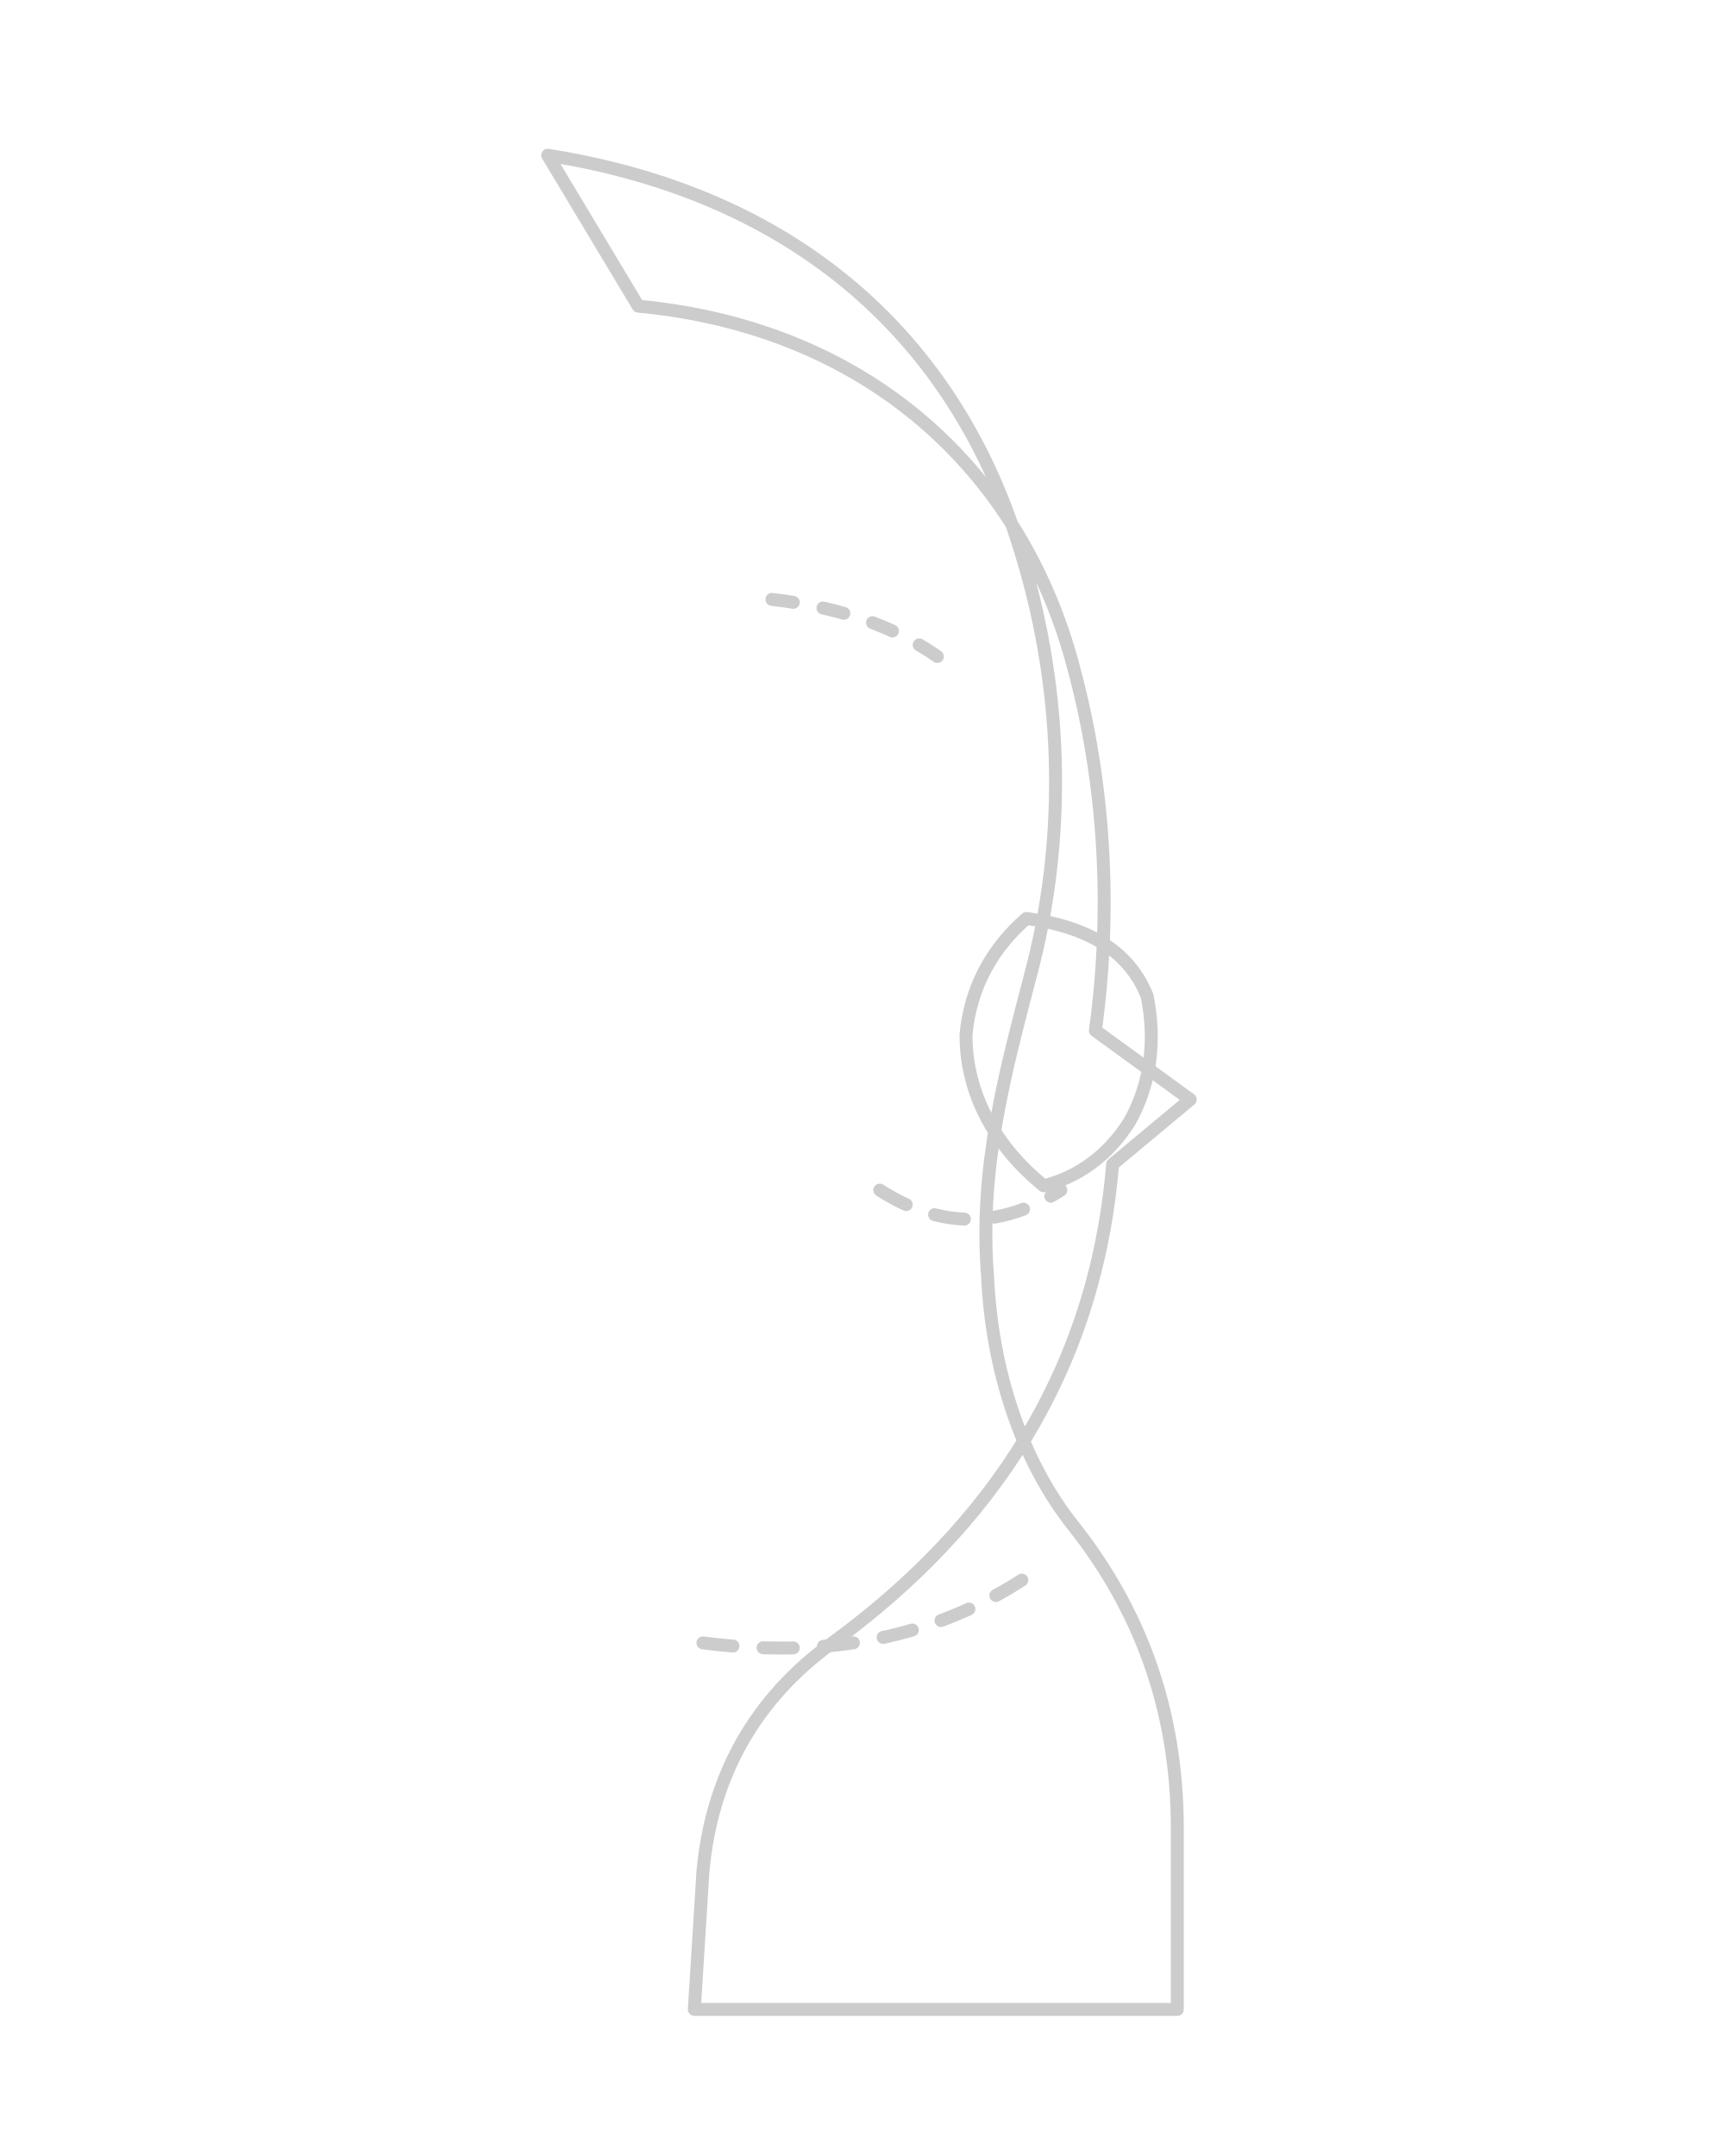
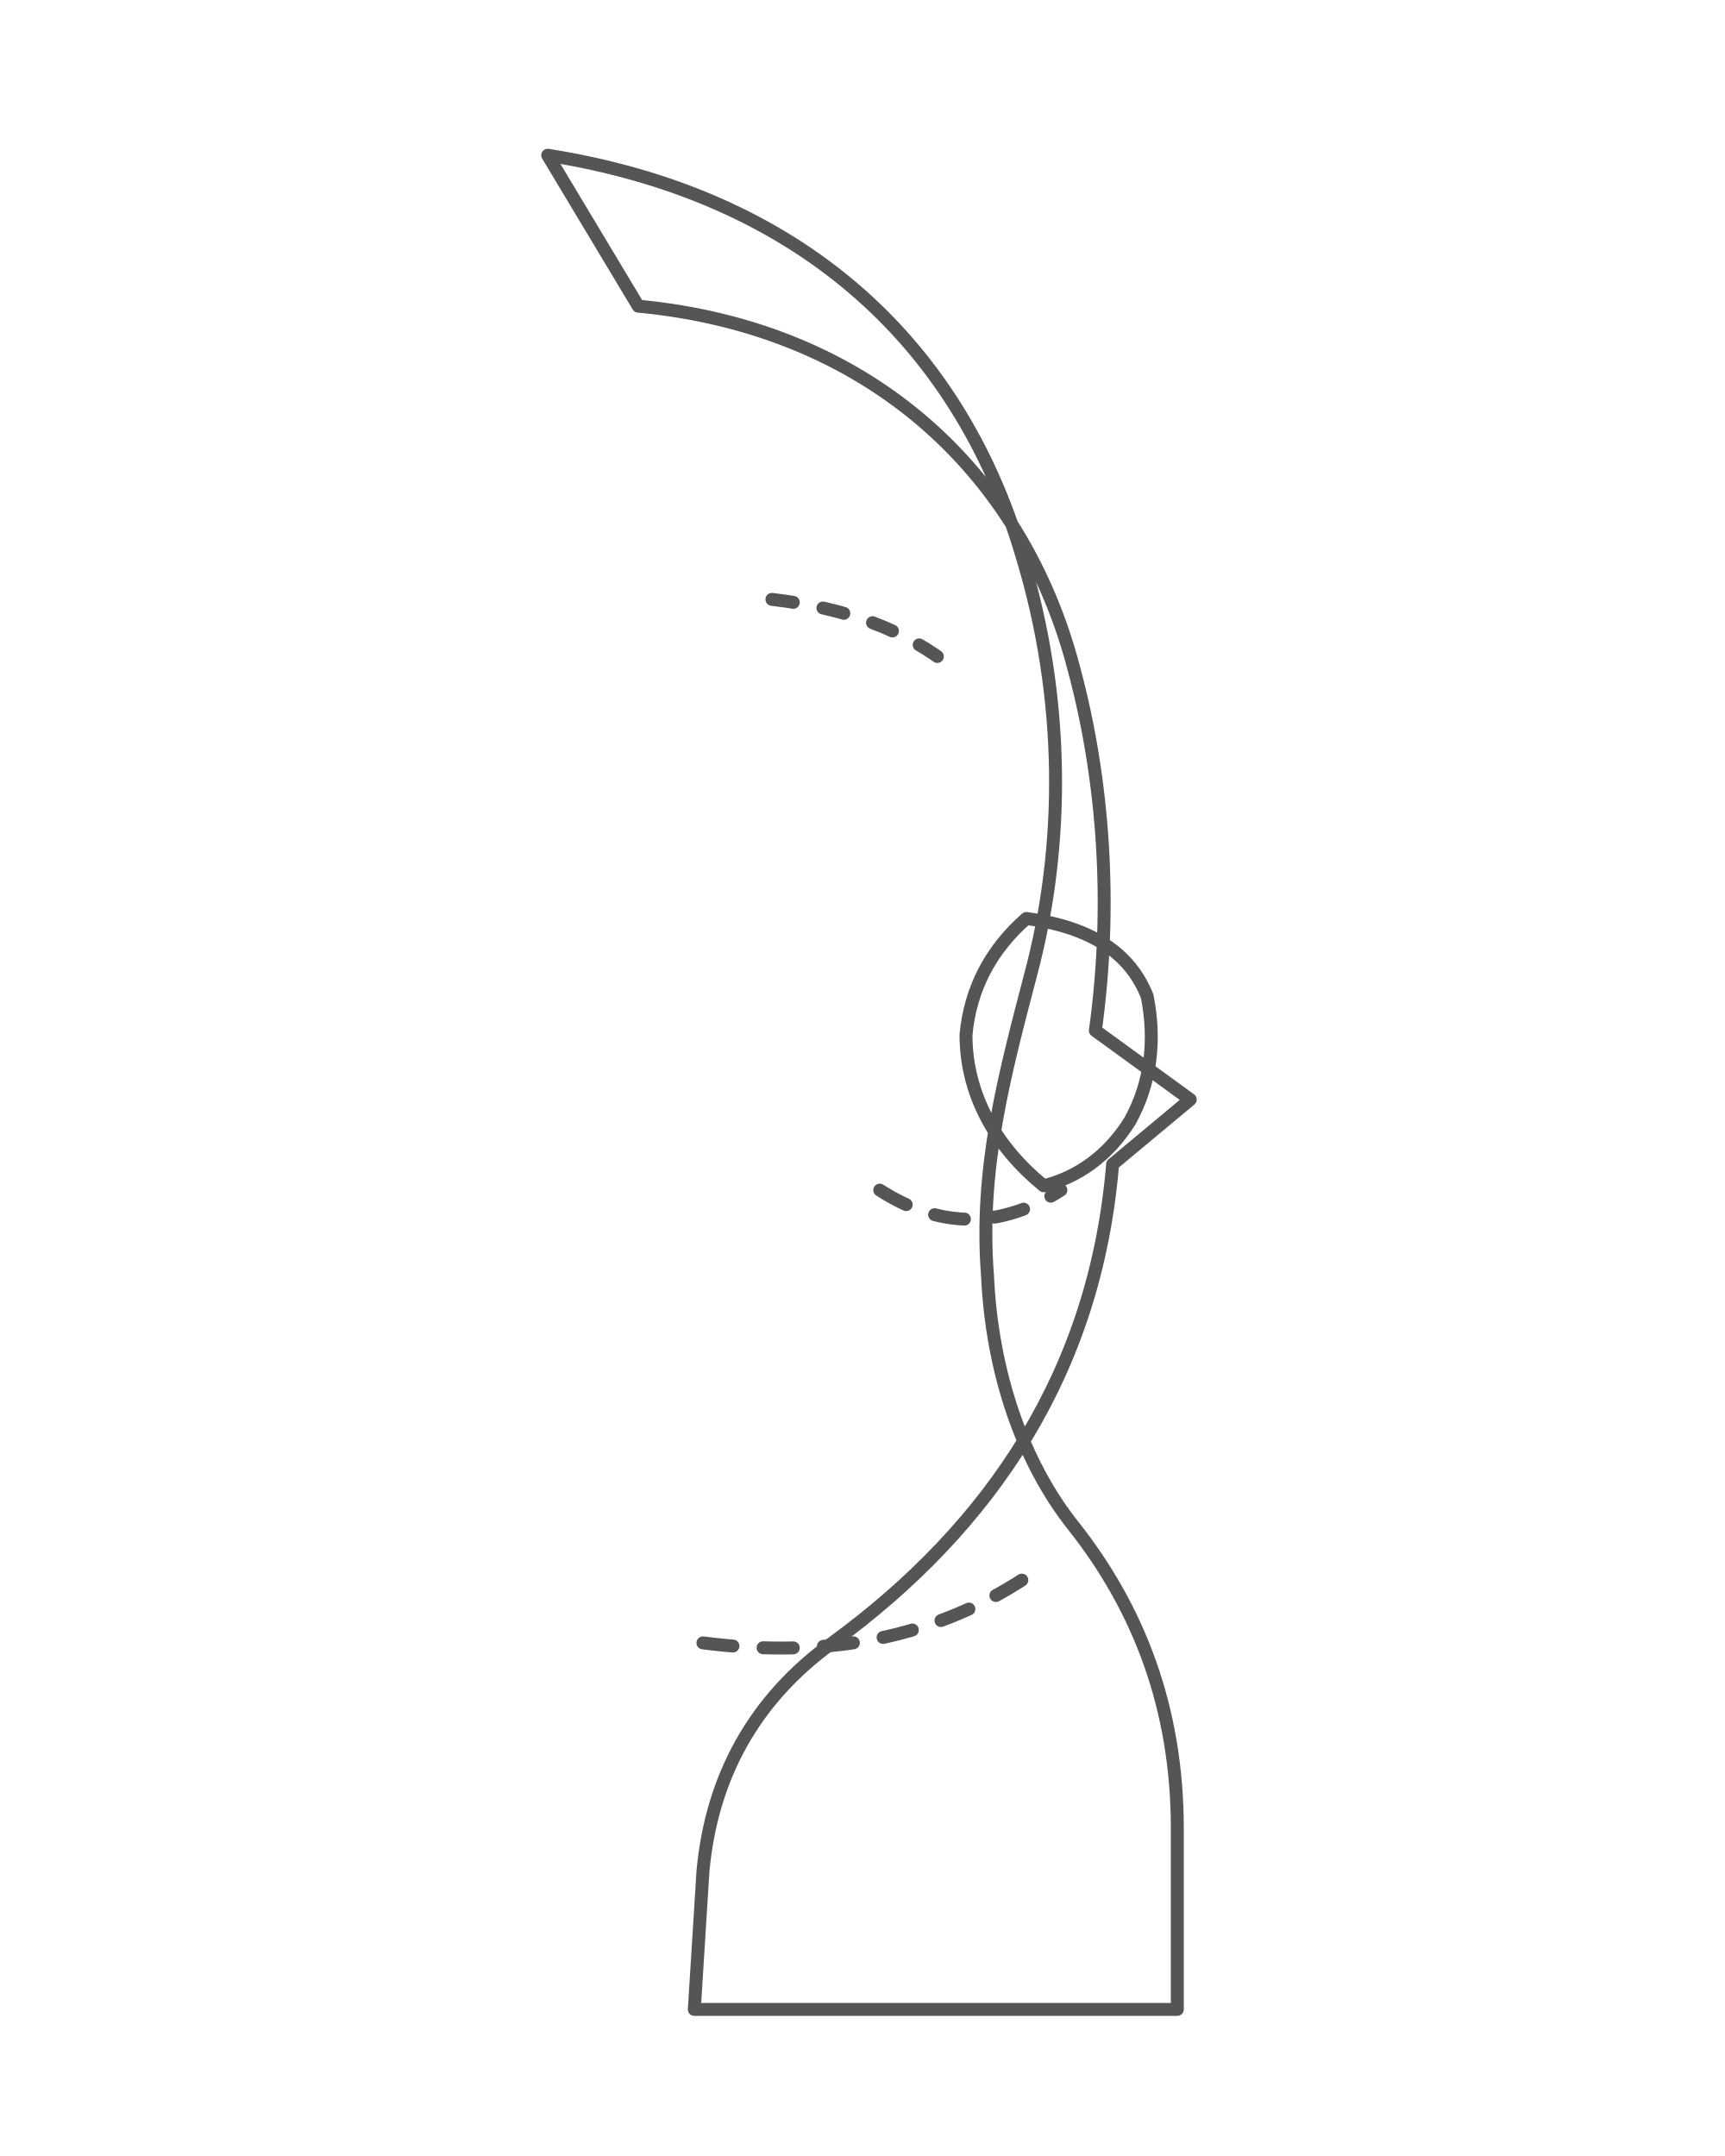
- <svg xmlns="http://www.w3.org/2000/svg" viewBox="0 0 400 500" fill="none">
-   <g stroke="#ccc" stroke-width="3" stroke-linecap="round" stroke-linejoin="round">
+ <svg xmlns="http://www.w3.org/2000/svg" viewBox="0 0 400 500" width="400" height="500" fill="none">
+   <g stroke="#555" stroke-width="3" stroke-linecap="round" stroke-linejoin="round">
    <path d="M148 71c53 5 89 38 101 84 7 26 9 55 5 84l22 16-18 15c-4 48-28 84-65 111-18 13-28 31-30 53l-2 32h112v-42c0-28-9-51-24-70-12-15-19-36-20-58-2-25 4-47 10-70 8-30 8-64-2-97-15-51-53-84-110-93l21 35Z" />
    <path d="M238 213c-8 7-13 16-14 27 0 14 7 26 18 35 8-2 15-7 20-15 5-9 6-19 4-29-4-10-13-16-28-18Z" />
    <path d="M179 139c17 2 31 7 42 16" stroke-dasharray="5 7" />
    <path d="M163 381c31 4 57-2 79-18" stroke-dasharray="7 7" />
    <path d="M204 276c14 9 28 9 42 0" stroke-dasharray="7 7" />
  </g>
</svg>
